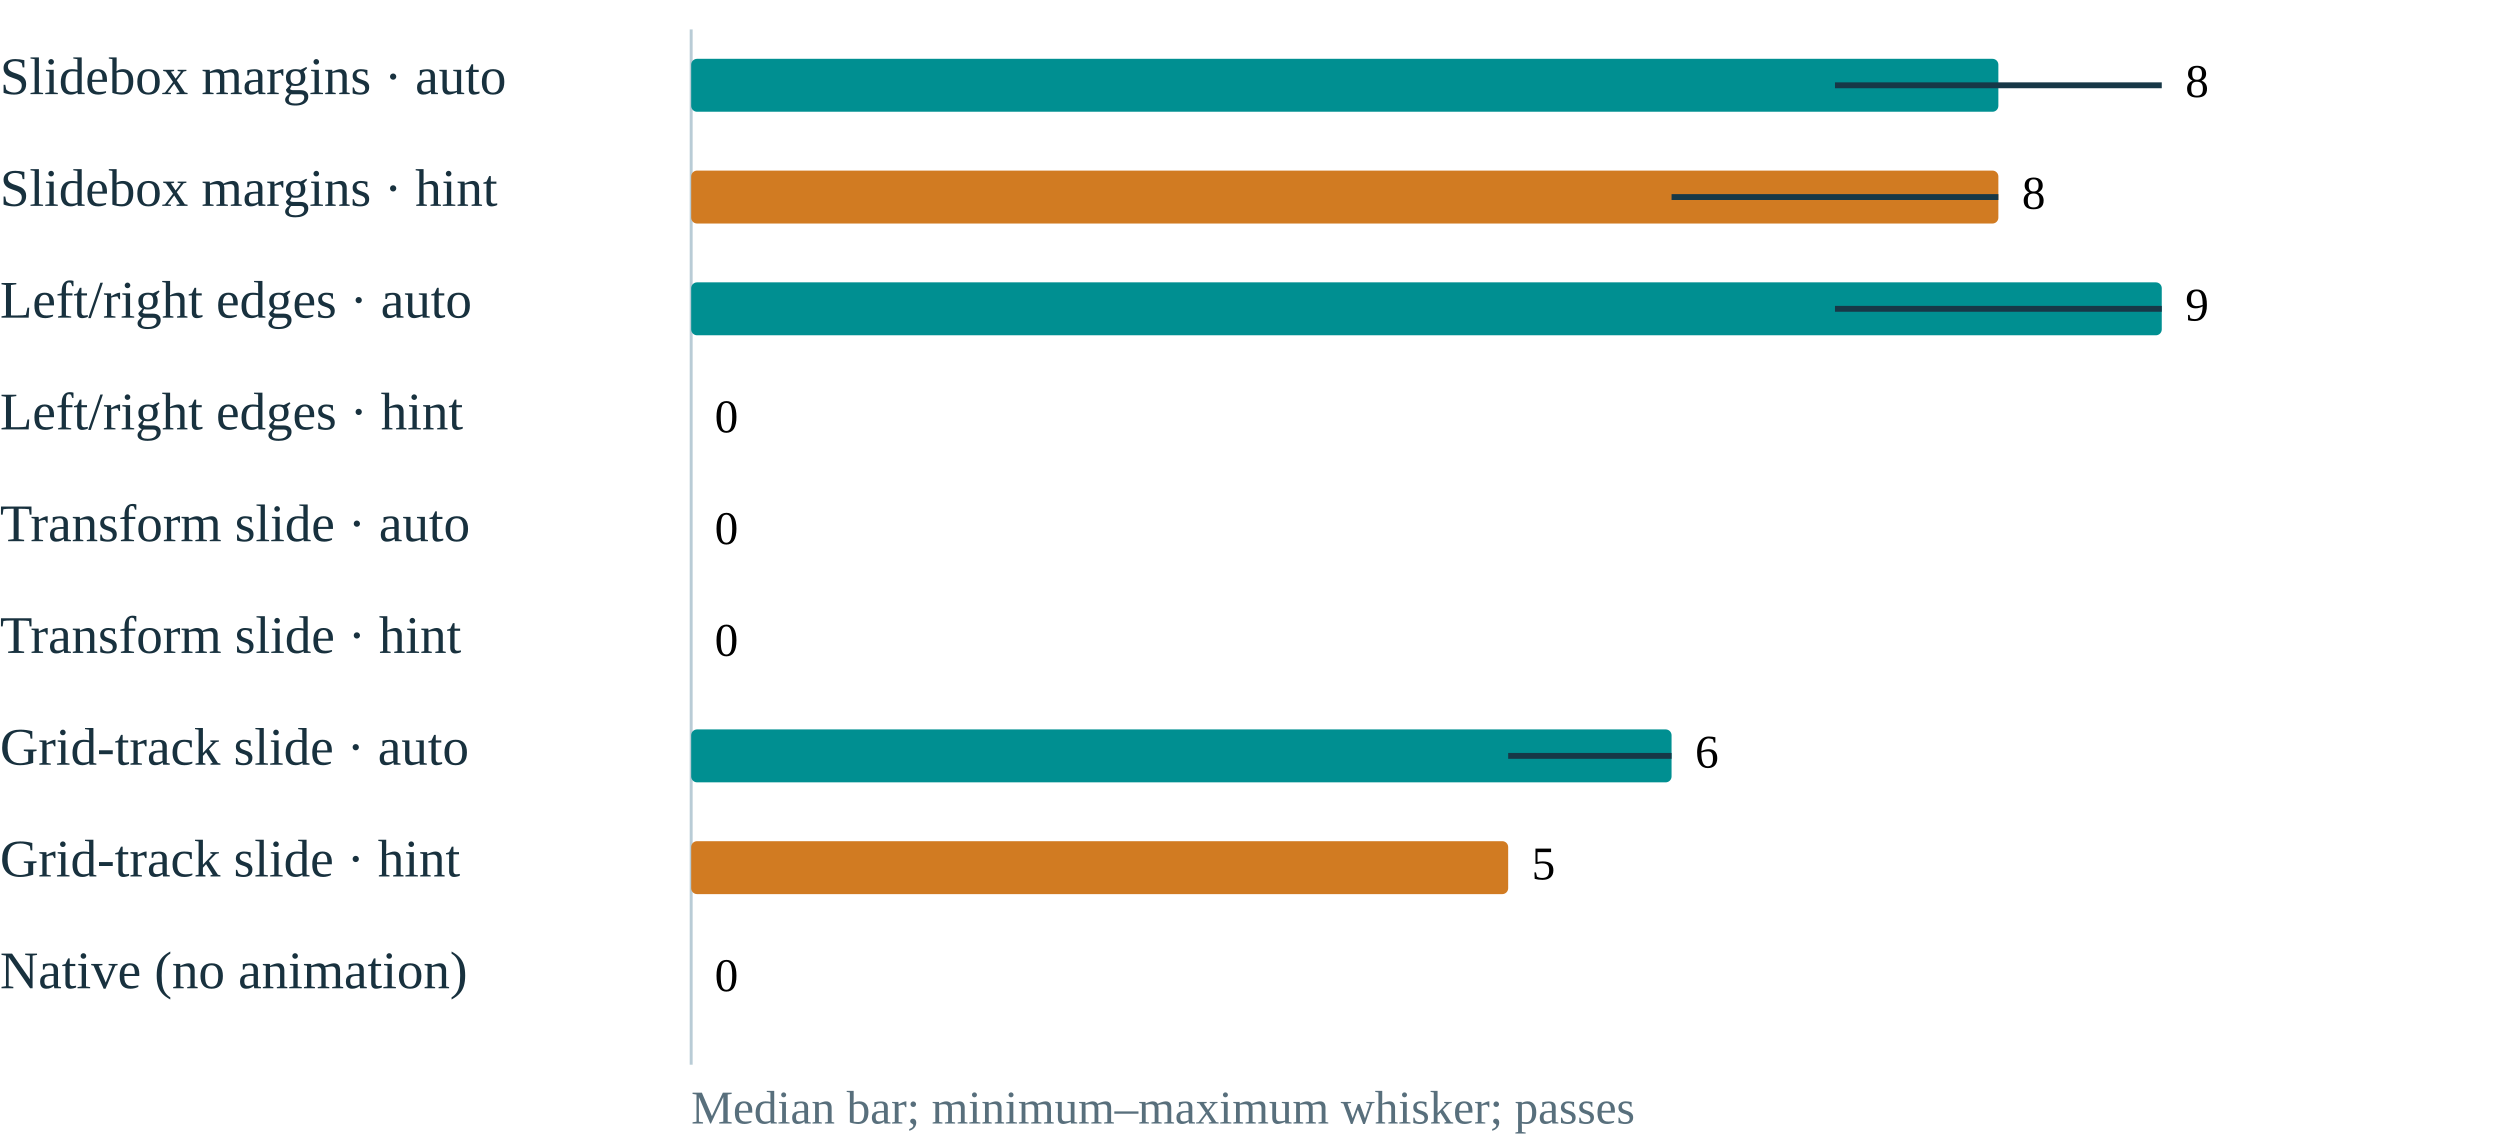
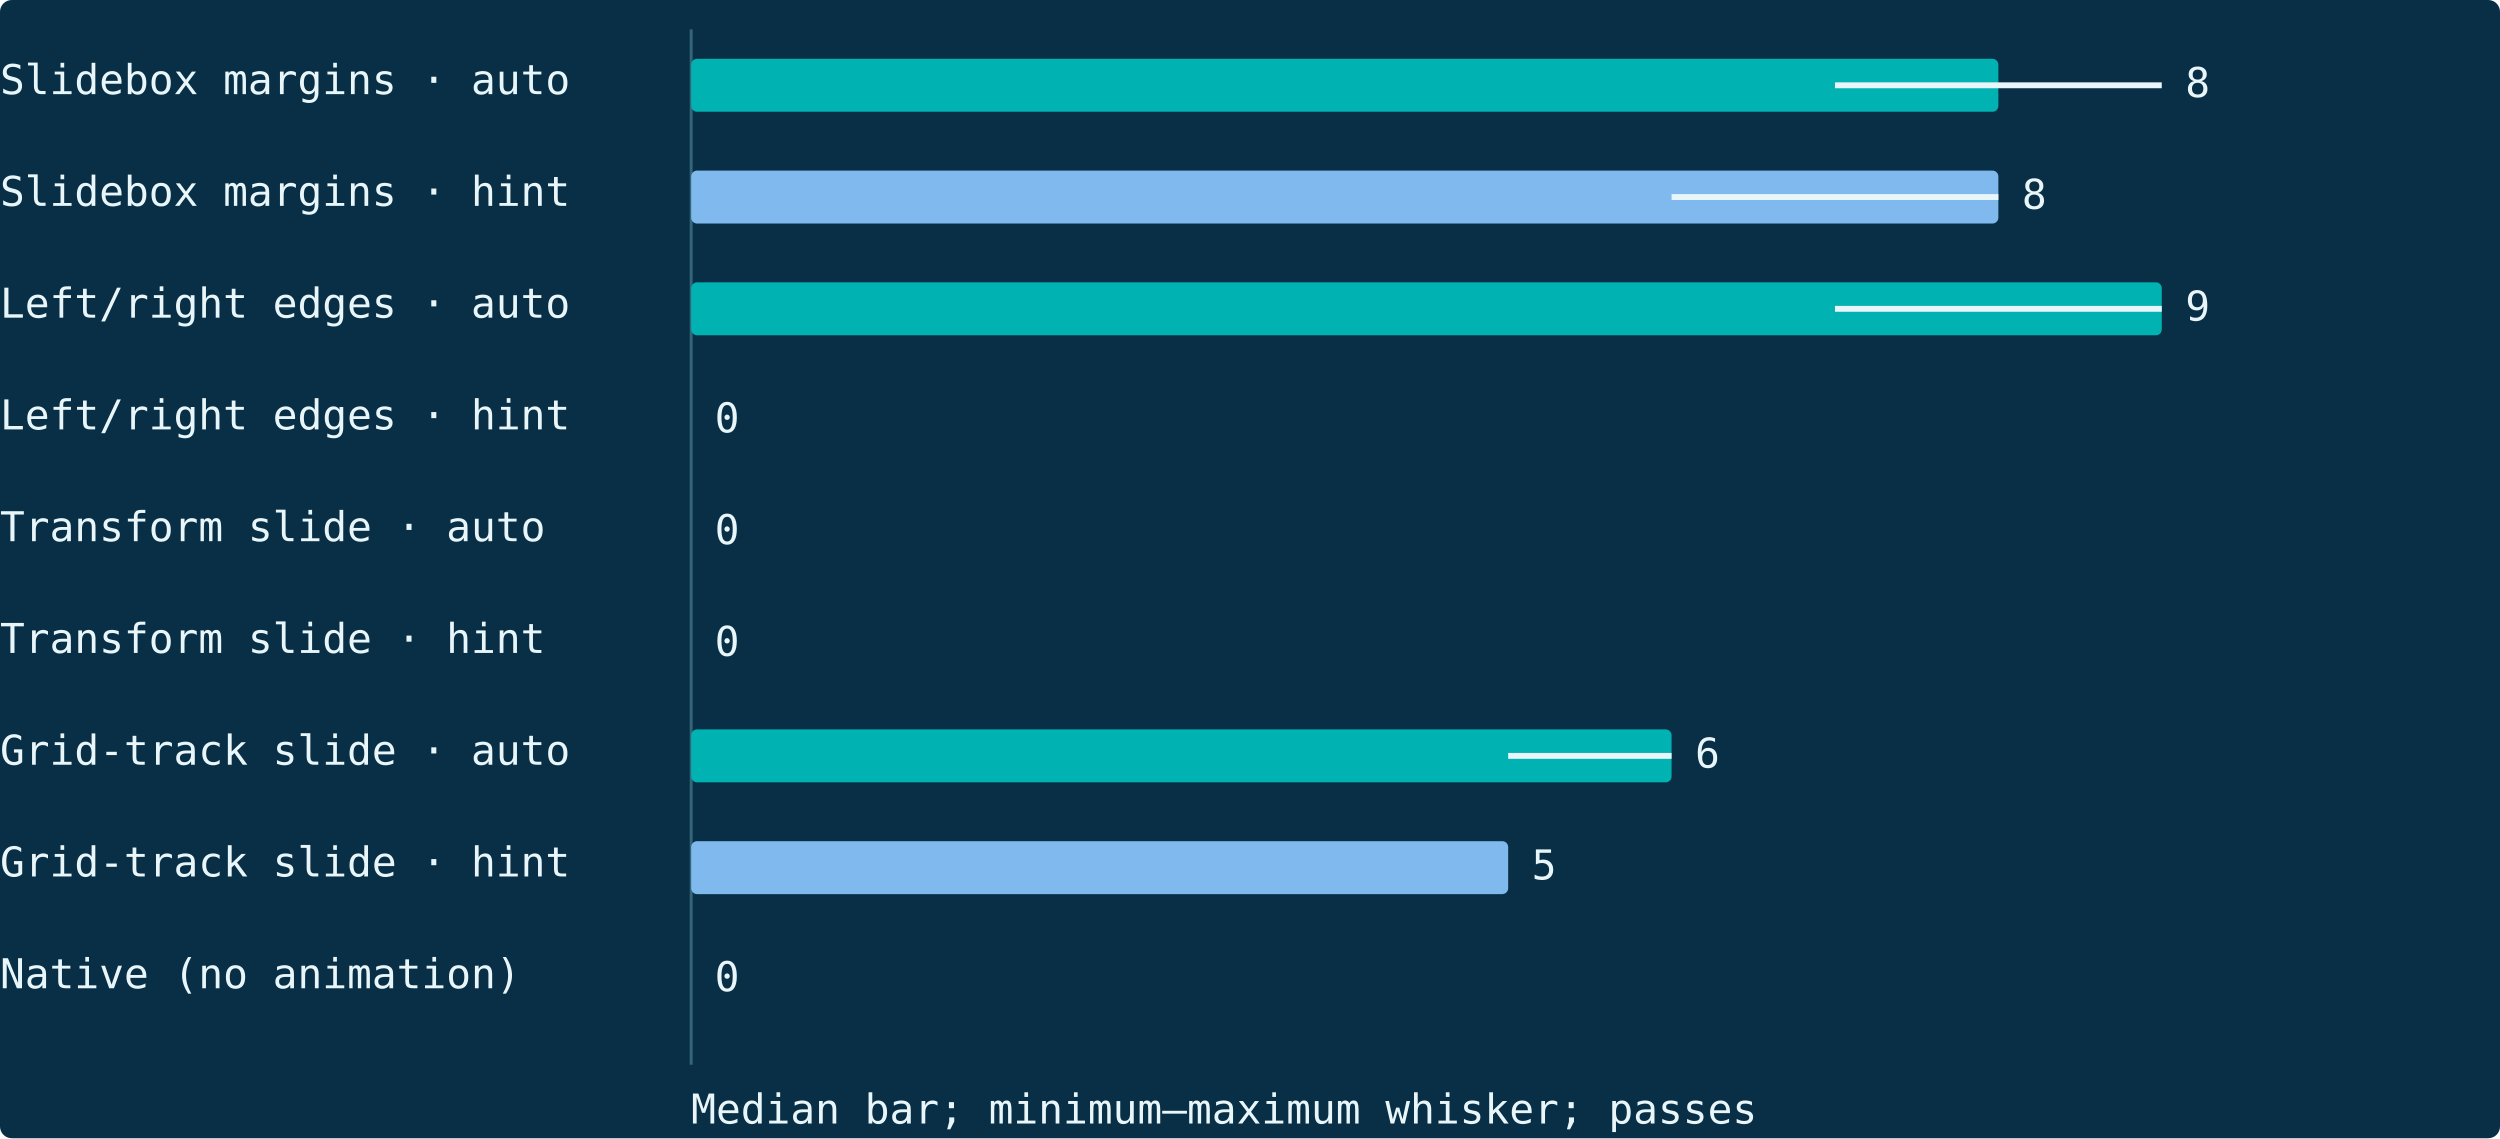
<svg xmlns="http://www.w3.org/2000/svg" viewBox="0 0 850 387" role="img" aria-label="Layout passes per trial, 2000 controls">
-   <line x1="235" x2="235" y1="10" y2="362" stroke="#b9ccd6" />
-   <text x="0" y="32" font-size="18" fill="#18313e">Slidebox margins · auto</text>
-   <rect x="235" y="20" width="444.444" height="18" rx="2" fill="#008f91" />
-   <line x1="623.889" x2="735" y1="29" y2="29" stroke="#173847" stroke-width="2" />
+   <style data-brand="nabous">text{font-family:"Cascadia Mono","SFMono-Regular",Consolas,monospace;fill:#e8f6fa;font-size:14px}svg{color-scheme:dark}</style>
+   <rect data-brand="nabous" width="100%" height="100%" rx="4" fill="#082f46" />
+   <line x1="235" x2="235" y1="10" y2="362" stroke="#8ac9d859" />
+   <text x="0" y="32" font-size="18" fill="#e8f6fa">Slidebox margins · auto</text>
+   <rect x="235" y="20" width="444.444" height="18" rx="2" fill="#00b2b2" />
+   <line x1="623.889" x2="735" y1="29" y2="29" stroke="#e8f6fa" stroke-width="2" />
  <text x="743" y="33" font-size="16">8</text>
-   <text x="0" y="70" font-size="18" fill="#18313e">Slidebox margins · hint</text>
-   <rect x="235" y="58" width="444.444" height="18" rx="2" fill="#d17b22" />
-   <line x1="568.333" x2="679.444" y1="67" y2="67" stroke="#173847" stroke-width="2" />
+   <text x="0" y="70" font-size="18" fill="#e8f6fa">Slidebox margins · hint</text>
+   <rect x="235" y="58" width="444.444" height="18" rx="2" fill="#80b9ed" />
+   <line x1="568.333" x2="679.444" y1="67" y2="67" stroke="#e8f6fa" stroke-width="2" />
  <text x="687.444" y="71" font-size="16">8</text>
-   <text x="0" y="108" font-size="18" fill="#18313e">Left/right edges · auto</text>
-   <rect x="235" y="96" width="500" height="18" rx="2" fill="#008f91" />
-   <line x1="623.889" x2="735" y1="105" y2="105" stroke="#173847" stroke-width="2" />
+   <text x="0" y="108" font-size="18" fill="#e8f6fa">Left/right edges · auto</text>
+   <rect x="235" y="96" width="500" height="18" rx="2" fill="#00b2b2" />
+   <line x1="623.889" x2="735" y1="105" y2="105" stroke="#e8f6fa" stroke-width="2" />
  <text x="743" y="109" font-size="16">9</text>
-   <text x="0" y="146" font-size="18" fill="#18313e">Left/right edges · hint</text>
-   <rect x="235" y="134" width="0" height="18" rx="2" fill="#d17b22" />
-   <line x1="235" x2="235" y1="143" y2="143" stroke="#173847" stroke-width="2" />
+   <text x="0" y="146" font-size="18" fill="#e8f6fa">Left/right edges · hint</text>
+   <rect x="235" y="134" width="0" height="18" rx="2" fill="#80b9ed" />
+   <line x1="235" x2="235" y1="143" y2="143" stroke="#e8f6fa" stroke-width="2" />
  <text x="243" y="147" font-size="16">0</text>
-   <text x="0" y="184" font-size="18" fill="#18313e">Transform slide · auto</text>
-   <rect x="235" y="172" width="0" height="18" rx="2" fill="#008f91" />
-   <line x1="235" x2="235" y1="181" y2="181" stroke="#173847" stroke-width="2" />
+   <text x="0" y="184" font-size="18" fill="#e8f6fa">Transform slide · auto</text>
+   <rect x="235" y="172" width="0" height="18" rx="2" fill="#00b2b2" />
+   <line x1="235" x2="235" y1="181" y2="181" stroke="#e8f6fa" stroke-width="2" />
  <text x="243" y="185" font-size="16">0</text>
-   <text x="0" y="222" font-size="18" fill="#18313e">Transform slide · hint</text>
-   <rect x="235" y="210" width="0" height="18" rx="2" fill="#d17b22" />
-   <line x1="235" x2="235" y1="219" y2="219" stroke="#173847" stroke-width="2" />
+   <text x="0" y="222" font-size="18" fill="#e8f6fa">Transform slide · hint</text>
+   <rect x="235" y="210" width="0" height="18" rx="2" fill="#80b9ed" />
+   <line x1="235" x2="235" y1="219" y2="219" stroke="#e8f6fa" stroke-width="2" />
  <text x="243" y="223" font-size="16">0</text>
-   <text x="0" y="260" font-size="18" fill="#18313e">Grid-track slide · auto</text>
-   <rect x="235" y="248" width="333.333" height="18" rx="2" fill="#008f91" />
-   <line x1="512.778" x2="568.333" y1="257" y2="257" stroke="#173847" stroke-width="2" />
+   <text x="0" y="260" font-size="18" fill="#e8f6fa">Grid-track slide · auto</text>
+   <rect x="235" y="248" width="333.333" height="18" rx="2" fill="#00b2b2" />
+   <line x1="512.778" x2="568.333" y1="257" y2="257" stroke="#e8f6fa" stroke-width="2" />
  <text x="576.333" y="261" font-size="16">6</text>
-   <text x="0" y="298" font-size="18" fill="#18313e">Grid-track slide · hint</text>
-   <rect x="235" y="286" width="277.778" height="18" rx="2" fill="#d17b22" />
-   <line x1="512.778" x2="512.778" y1="295" y2="295" stroke="#173847" stroke-width="2" />
+   <text x="0" y="298" font-size="18" fill="#e8f6fa">Grid-track slide · hint</text>
+   <rect x="235" y="286" width="277.778" height="18" rx="2" fill="#80b9ed" />
+   <line x1="512.778" x2="512.778" y1="295" y2="295" stroke="#e8f6fa" stroke-width="2" />
  <text x="520.778" y="299" font-size="16">5</text>
-   <text x="0" y="336" font-size="18" fill="#18313e">Native (no animation) </text>
-   <rect x="235" y="324" width="0" height="18" rx="2" fill="#008f91" />
-   <line x1="235" x2="235" y1="333" y2="333" stroke="#173847" stroke-width="2" />
+   <text x="0" y="336" font-size="18" fill="#e8f6fa">Native (no animation) </text>
+   <rect x="235" y="324" width="0" height="18" rx="2" fill="#00b2b2" />
+   <line x1="235" x2="235" y1="333" y2="333" stroke="#e8f6fa" stroke-width="2" />
  <text x="243" y="337" font-size="16">0</text>
  <text x="235" y="382" fill="#586f7c" font-size="16">Median bar; minimum–maximum whisker; passes</text>
</svg>
